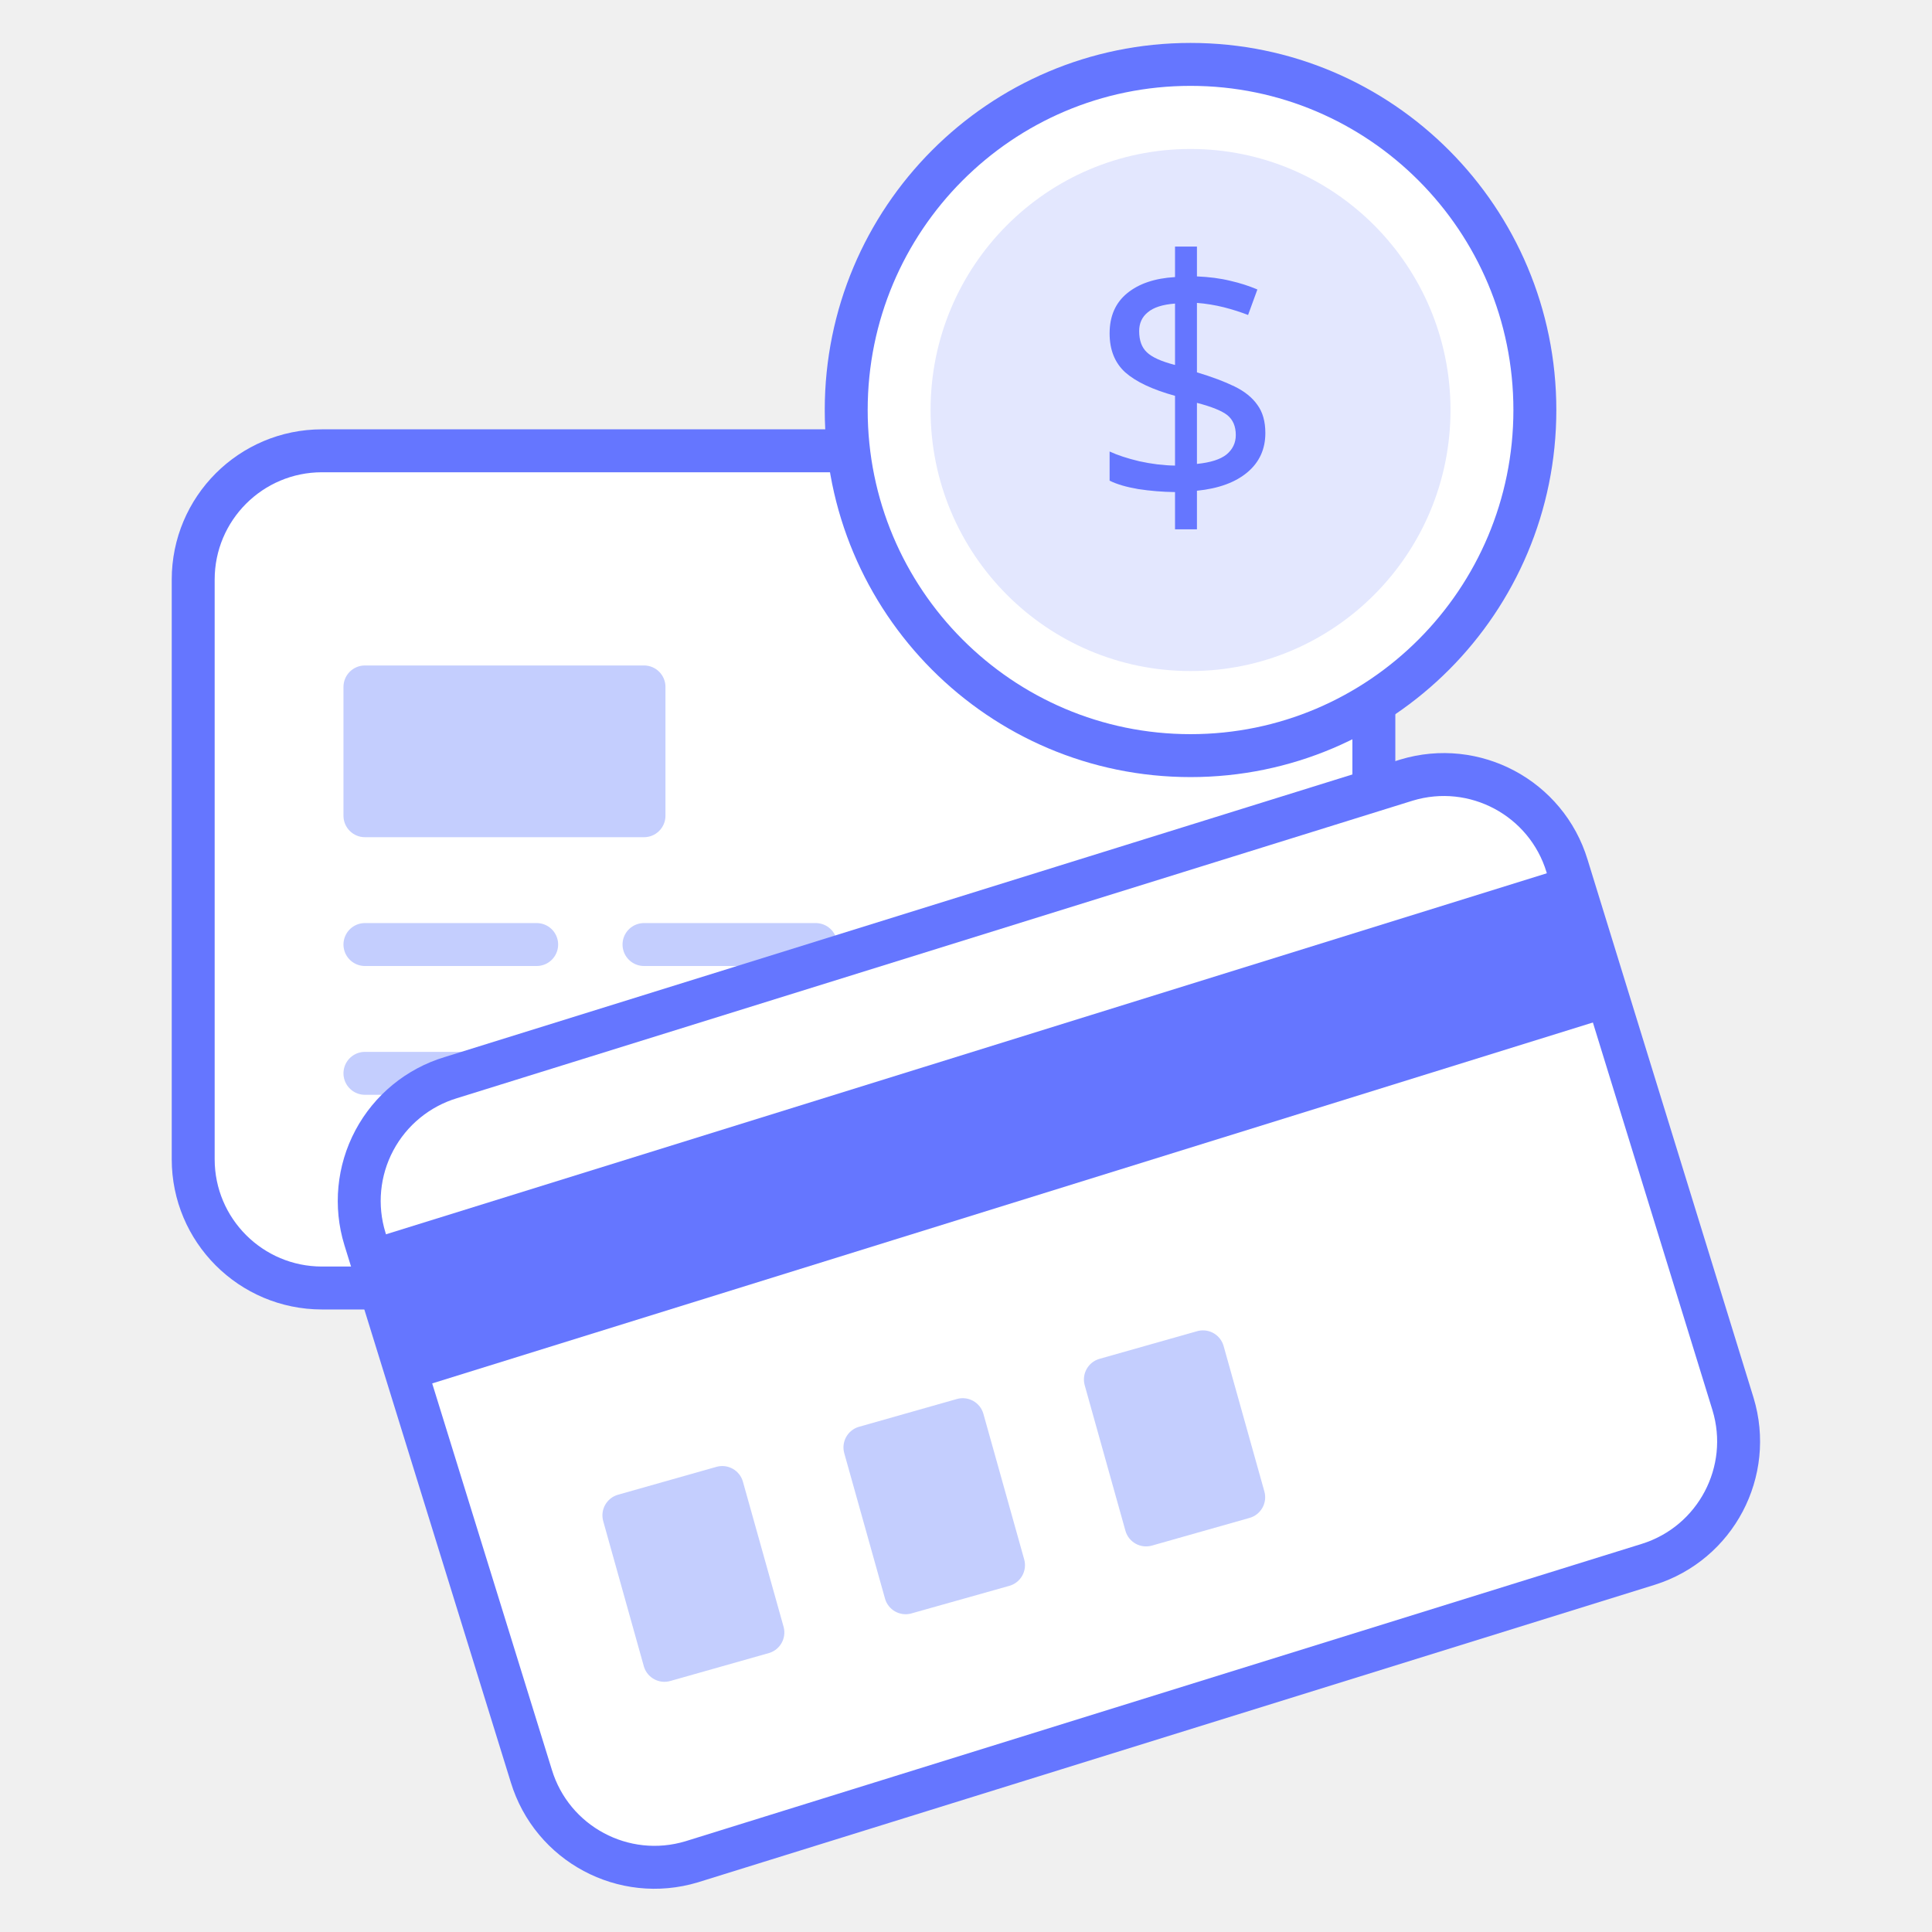
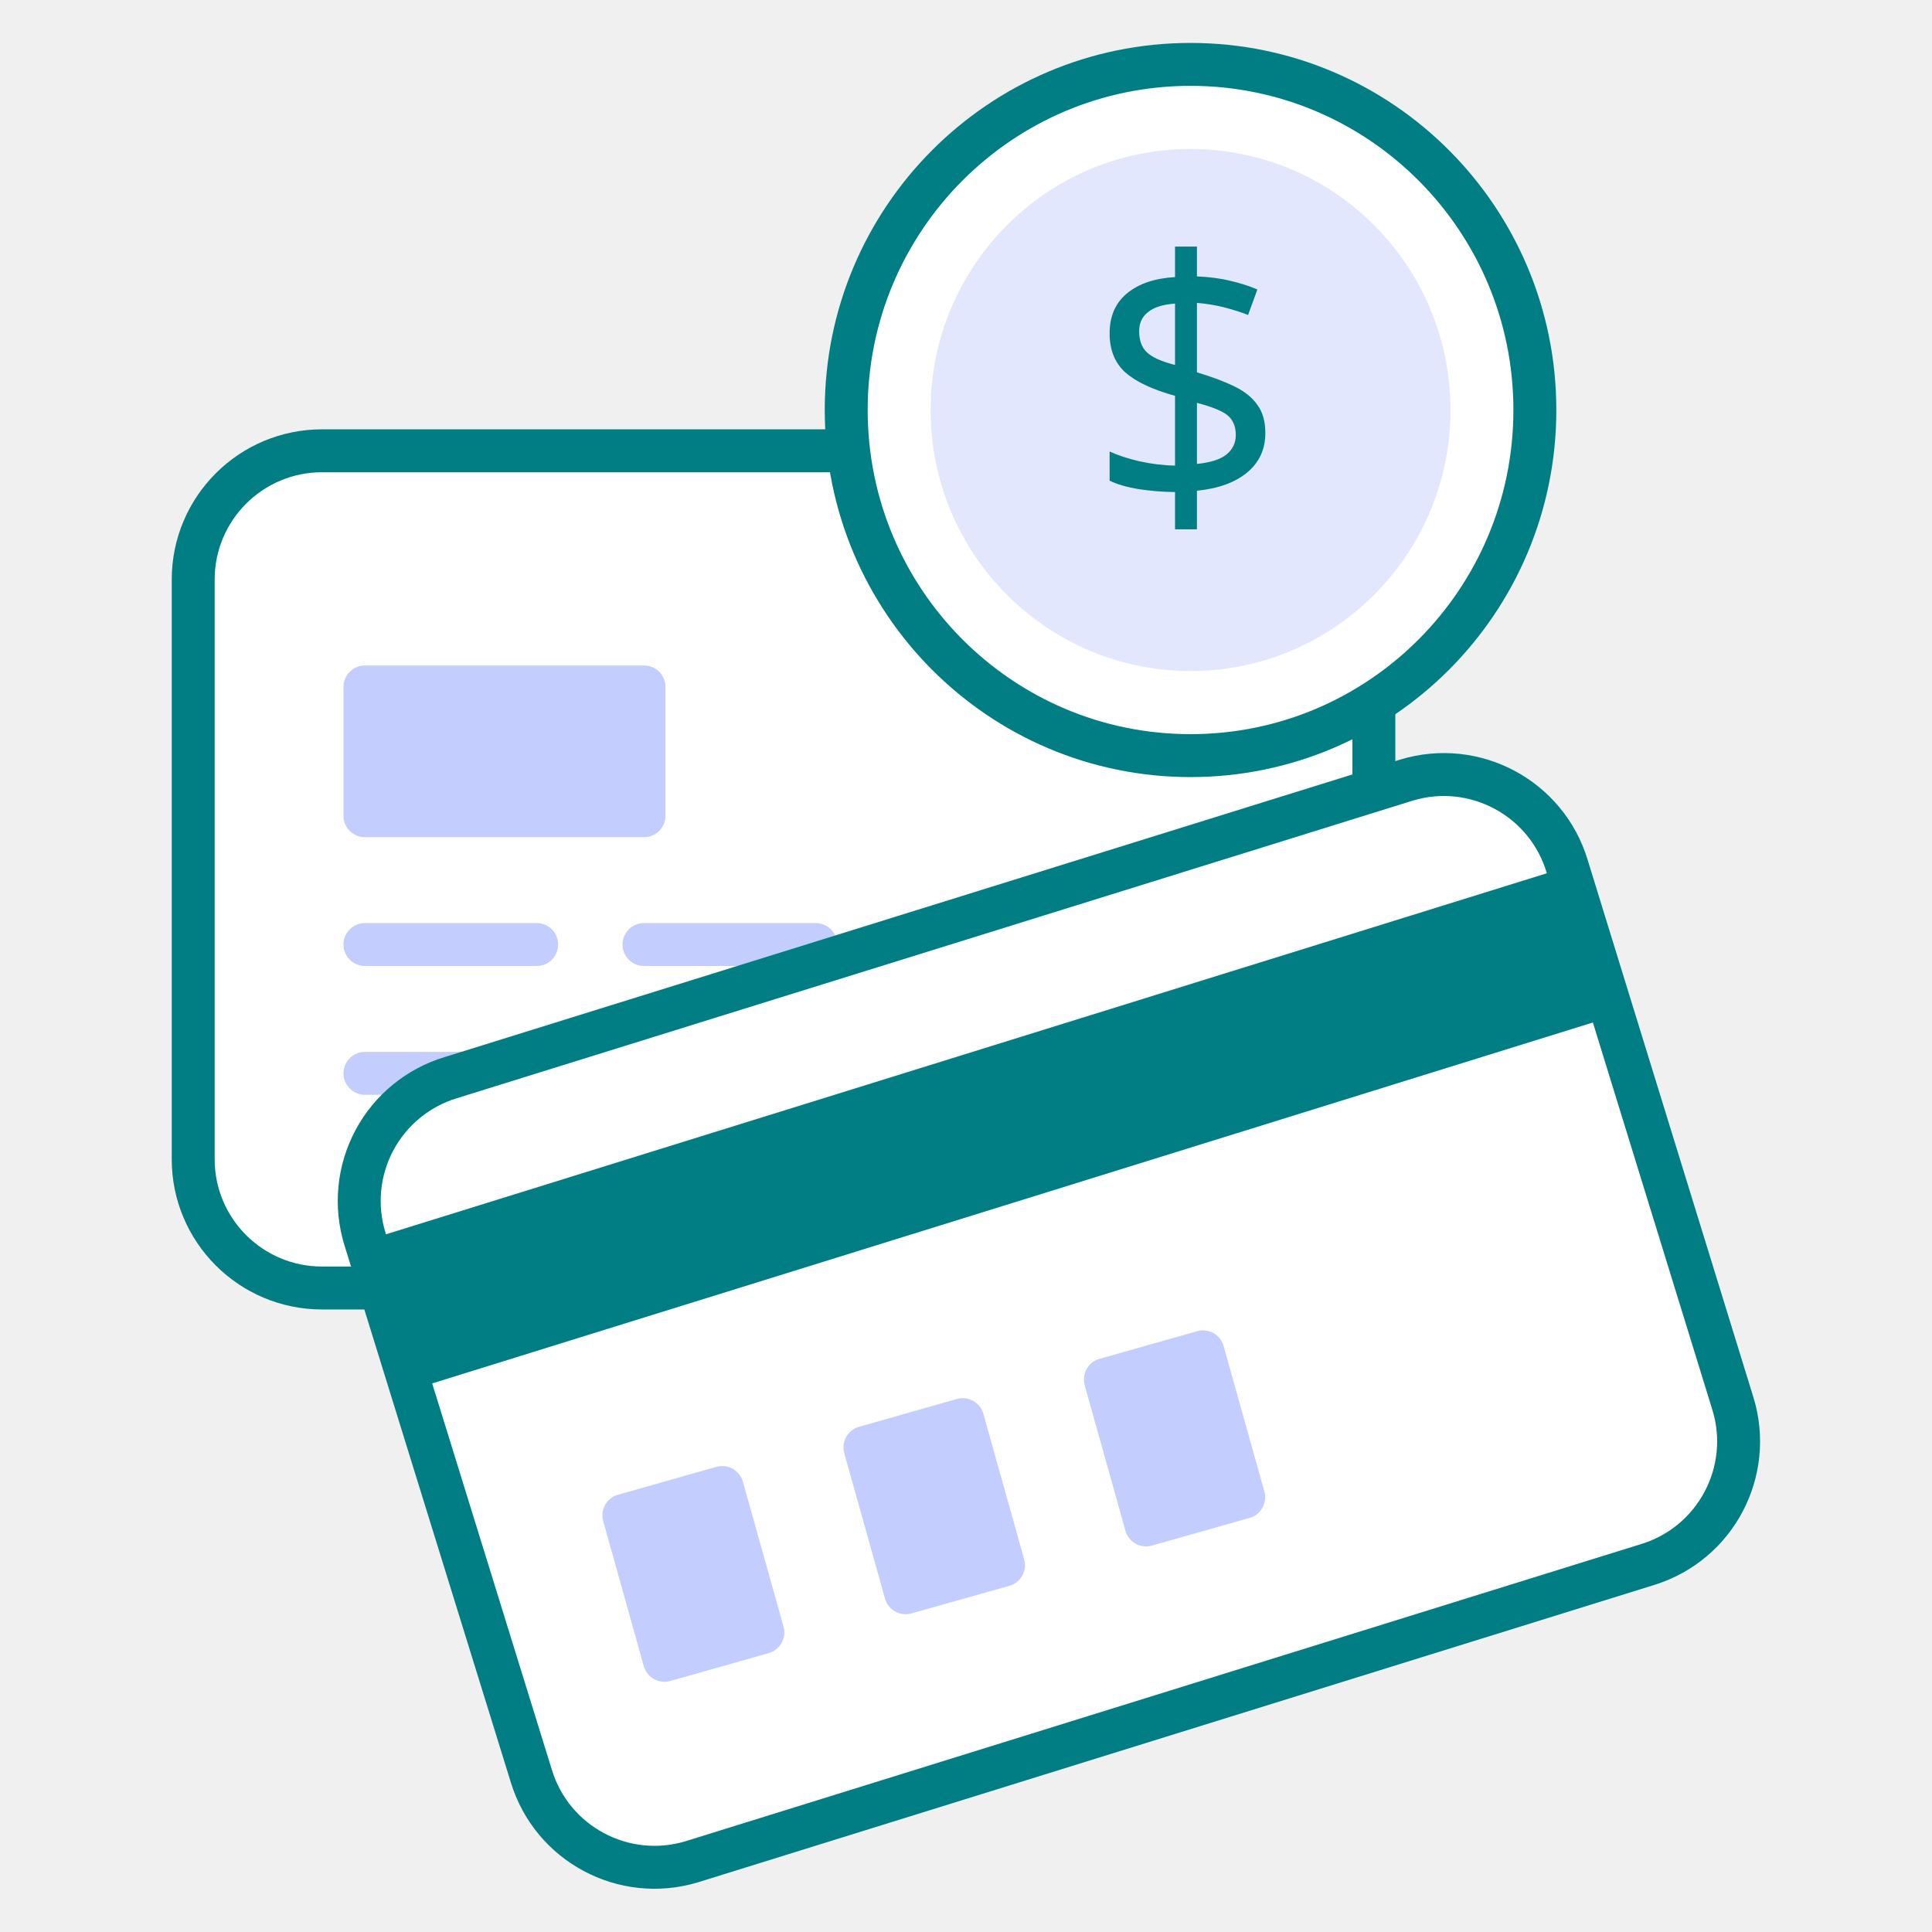
<svg xmlns="http://www.w3.org/2000/svg" viewBox="0 0 90 90">
-   <rect x="9" y="21" width="55" height="39" rx="6" ry="6" fill="#fff" stroke="#6576ff" stroke-linecap="round" stroke-linejoin="round" stroke-width="2" />
+   <rect x="9" y="21" width="55" height="39" rx="6" ry="6" fill="#fff" stroke="#017e84" stroke-linecap="round" stroke-linejoin="round" stroke-width="2" />
  <line x1="17" y1="44" x2="25" y2="44" fill="none" stroke="#c4cefe" stroke-linecap="round" stroke-linejoin="round" stroke-width="2" />
  <line x1="30" y1="44" x2="38" y2="44" fill="none" stroke="#c4cefe" stroke-linecap="round" stroke-linejoin="round" stroke-width="2" />
  <line x1="42" y1="44" x2="50" y2="44" fill="none" stroke="#c4cefe" stroke-linecap="round" stroke-linejoin="round" stroke-width="2" />
  <line x1="17" y1="50" x2="36" y2="50" fill="none" stroke="#c4cefe" stroke-linecap="round" stroke-linejoin="round" stroke-width="2" />
  <rect x="16" y="31" width="15" height="8" rx="1" ry="1" fill="#c4cefe" />
-   <path d="M76.79,72.87,32.22,86.73a6,6,0,0,1-7.47-4L17,57.71A6,6,0,0,1,21,50.2L65.52,36.34a6,6,0,0,1,7.48,4l7.73,25.06A6,6,0,0,1,76.79,72.87Z" fill="#fff" stroke="#6576ff" stroke-linecap="round" stroke-linejoin="round" stroke-width="2" />
-   <polygon points="75.27 47.3 19.28 64.71 17.14 57.76 73.12 40.35 75.27 47.3" fill="#6576ff" />
+   <path d="M76.79,72.87,32.22,86.73a6,6,0,0,1-7.47-4L17,57.71A6,6,0,0,1,21,50.2L65.52,36.34a6,6,0,0,1,7.48,4l7.73,25.06A6,6,0,0,1,76.79,72.87Z" fill="#fff" stroke="#017e84" stroke-linecap="round" stroke-linejoin="round" stroke-width="2" />
+   <polygon points="75.27 47.3 19.28 64.71 17.14 57.76 73.12 40.35 75.27 47.3" fill="#017e84" />
  <path d="M30,77.65l-1.9-6.79a1,1,0,0,1,.69-1.23l4.59-1.3a1,1,0,0,1,1.23.7l1.9,6.78A1,1,0,0,1,35.84,77l-4.59,1.3A1,1,0,0,1,30,77.65Z" fill="#c4cefe" />
  <path d="M41.23,74.48l-1.9-6.78A1,1,0,0,1,40,66.47l4.58-1.3a1,1,0,0,1,1.23.69l1.9,6.78A1,1,0,0,1,47,73.88l-4.58,1.29A1,1,0,0,1,41.23,74.48Z" fill="#c4cefe" />
  <path d="M52.43,71.32l-1.9-6.79a1,1,0,0,1,.69-1.23L55.81,62A1,1,0,0,1,57,62.7l1.9,6.78a1,1,0,0,1-.69,1.23L53.66,72A1,1,0,0,1,52.43,71.32Z" fill="#c4cefe" />
-   <ellipse cx="55.46" cy="19.1" rx="16.04" ry="16.1" fill="#fff" stroke="#6576ff" stroke-linecap="round" stroke-linejoin="round" stroke-width="2" />
+   <ellipse cx="55.46" cy="19.1" rx="16.04" ry="16.1" fill="#fff" stroke="#017e84" stroke-linecap="round" stroke-linejoin="round" stroke-width="2" />
  <ellipse cx="55.46" cy="19.1" rx="12.11" ry="12.16" fill="#e3e7fe" />
-   <text transform="translate(50.7 23.72) scale(0.99 1)" font-size="16.12" fill="#6576ff" font-family="Nunito-Black, Nunito Black">$</text>
+   <text transform="translate(50.7 23.72) scale(0.99 1)" font-size="16.12" fill="#017e84" font-family="Nunito-Black, Nunito Black">$</text>
</svg>
